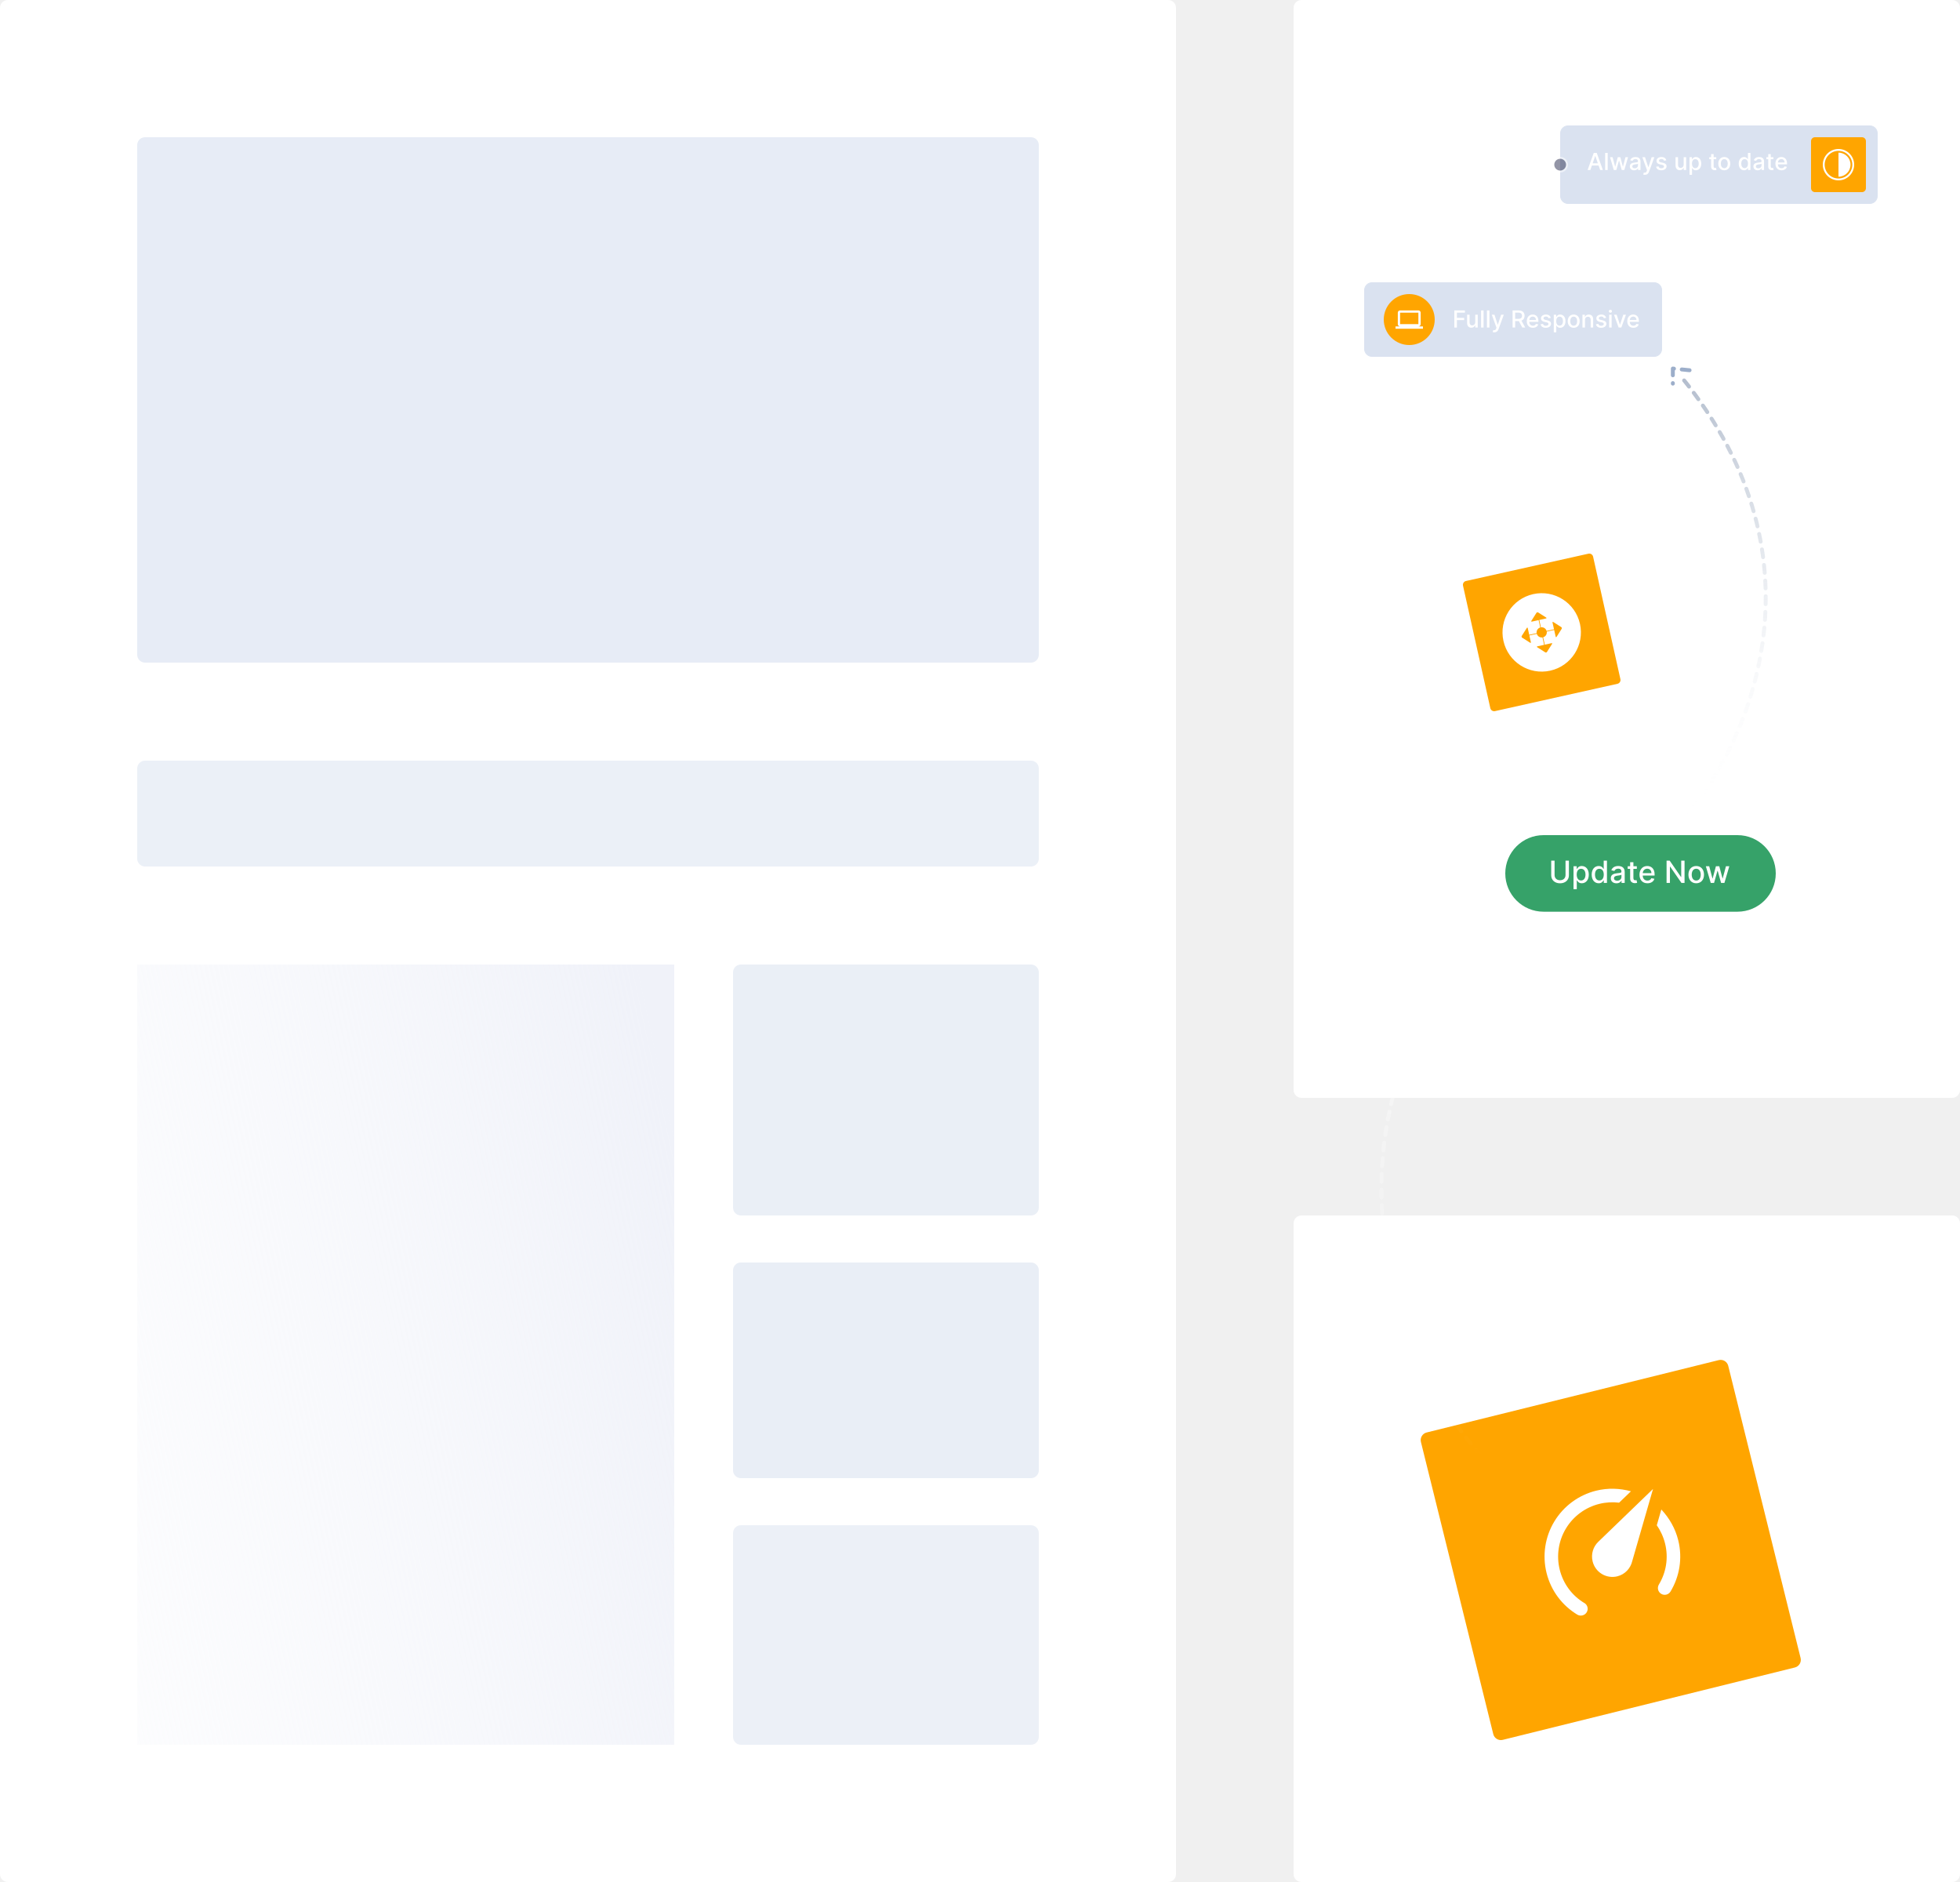
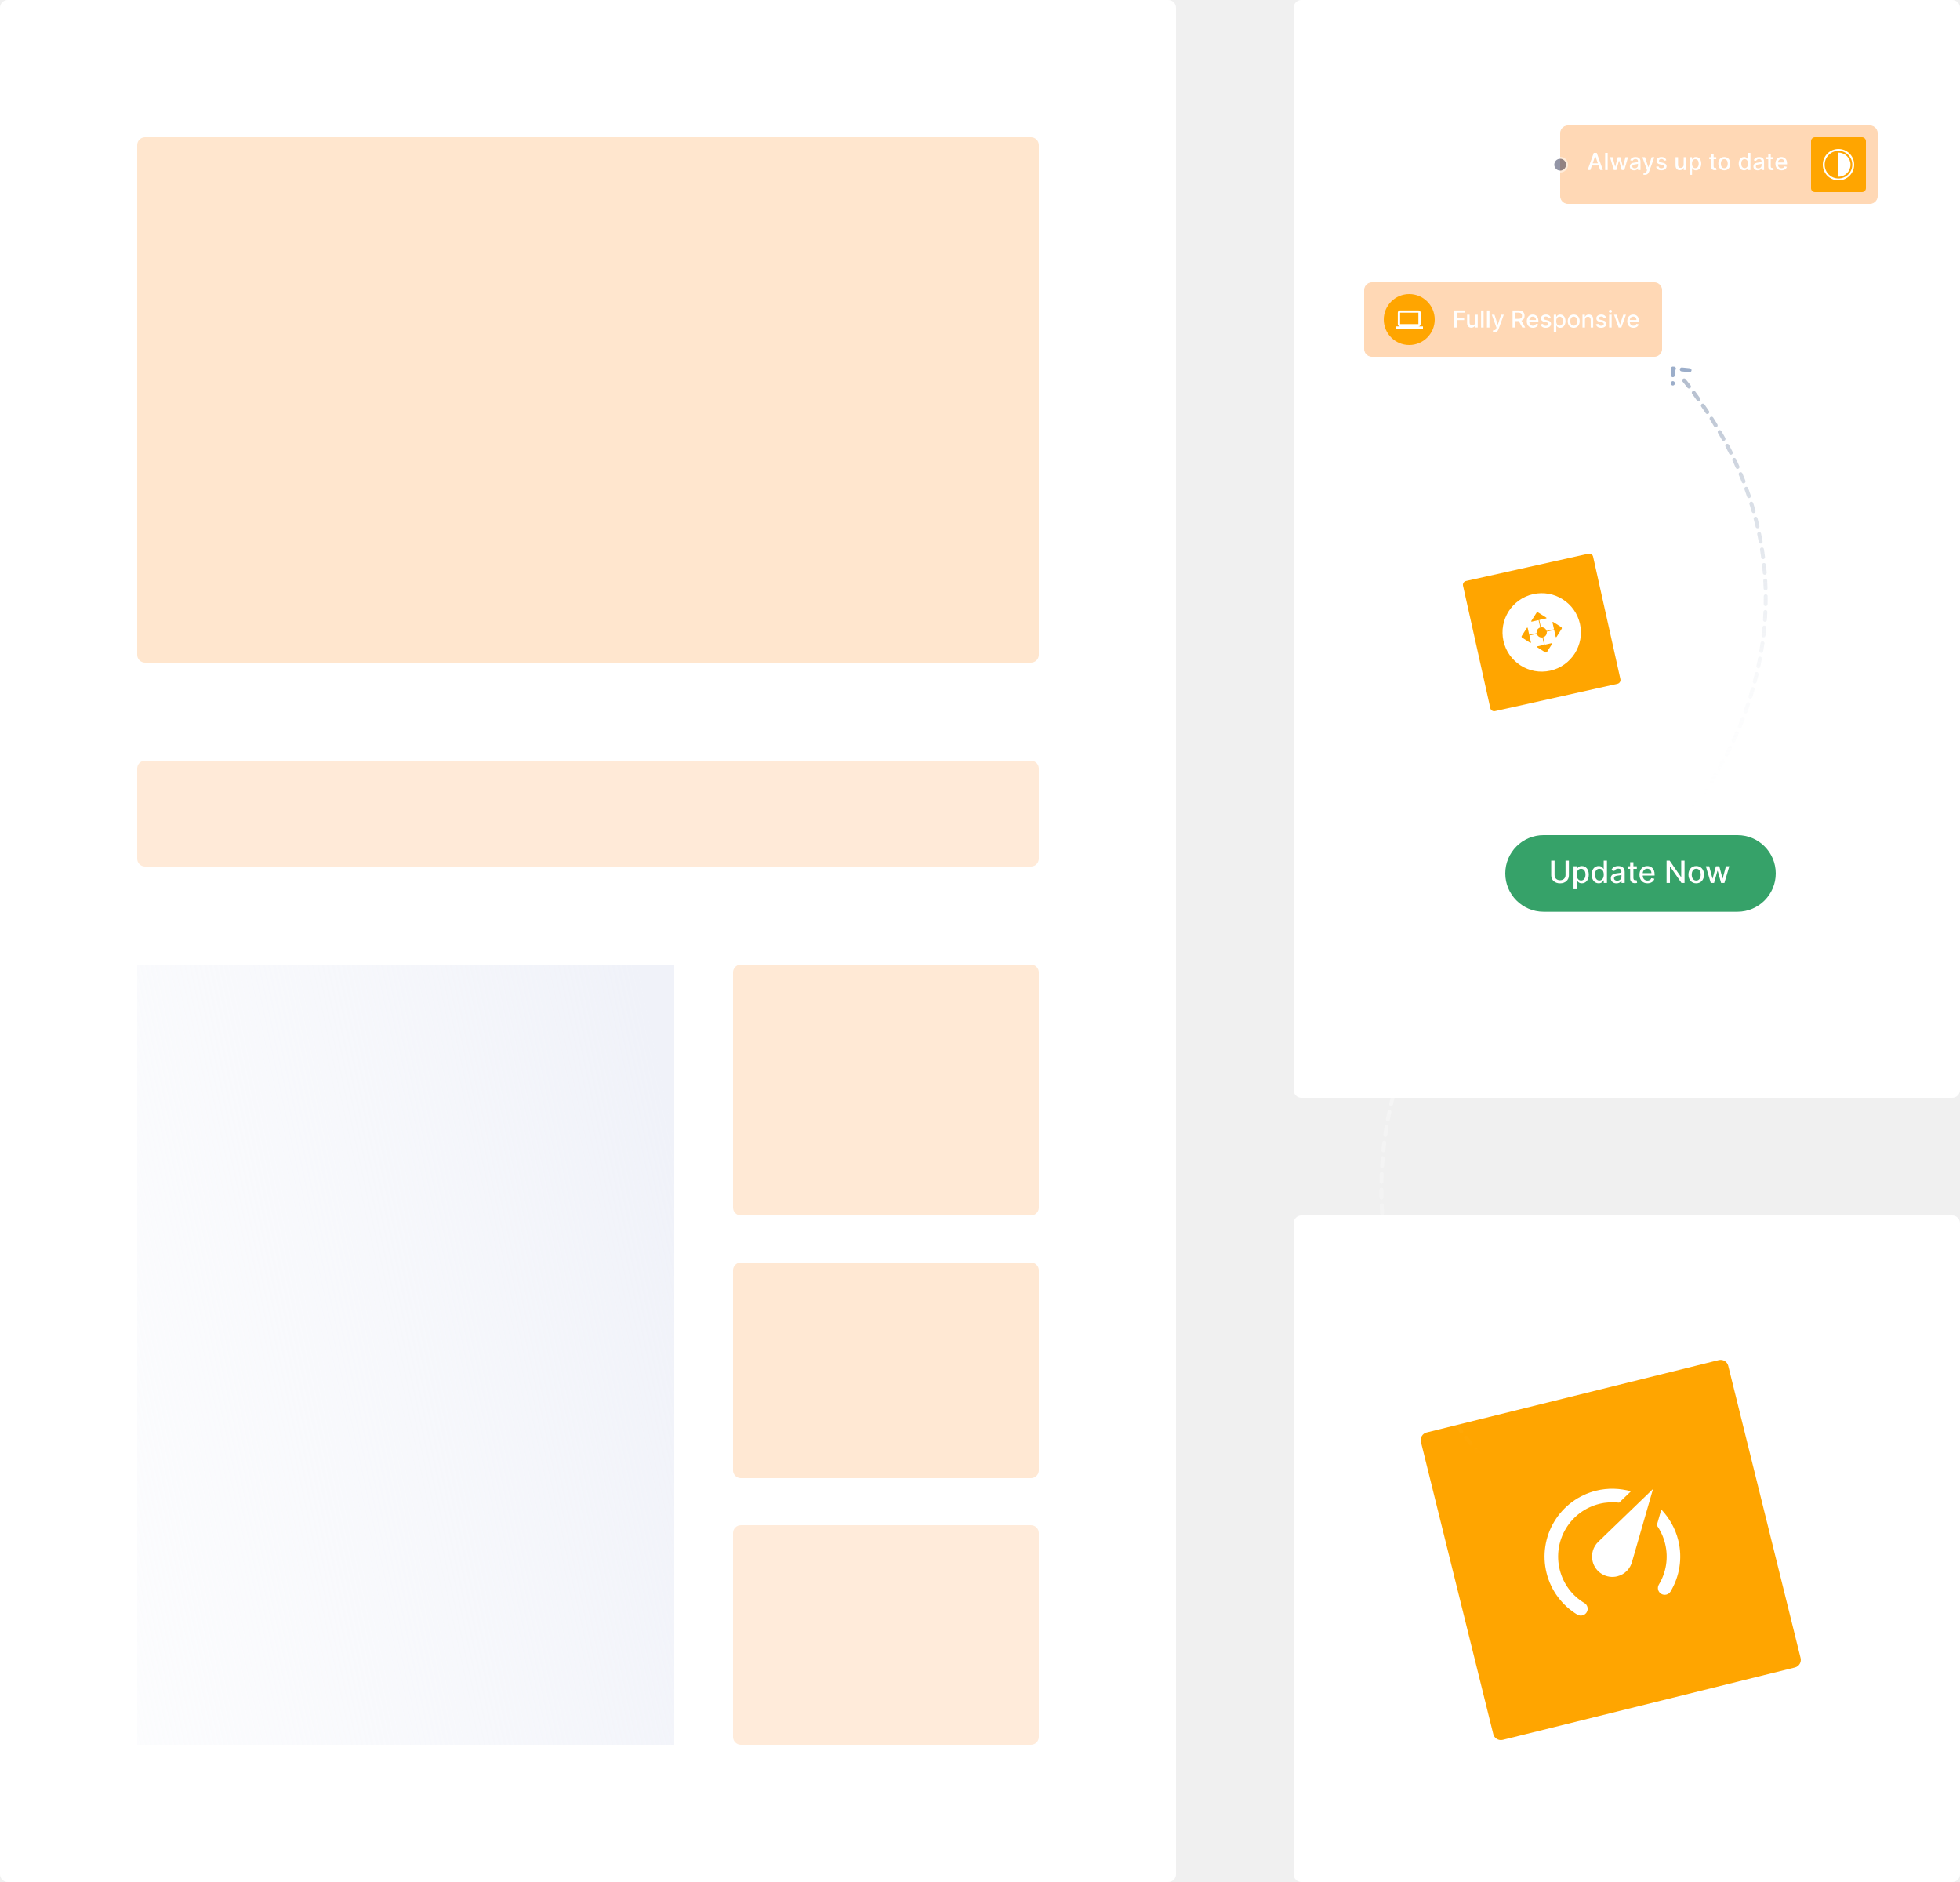
<svg xmlns="http://www.w3.org/2000/svg" width="500" height="480" viewBox="0 0 500 480" fill="none">
  <rect x="330" y="310" width="170" height="170" rx="2" fill="white" />
  <rect x="362" y="365.831" width="80.765" height="80.765" rx="2" transform="rotate(-13.9128 362 365.831)" fill="#FFA500" />
  <path d="M412.572 402.039C411.235 402.37 409.822 402.156 408.643 401.445C407.464 400.734 406.615 399.584 406.284 398.247C405.818 396.366 406.435 394.466 407.718 393.239L421.691 379.757L416.388 398.152C415.956 400.006 414.538 401.552 412.572 402.039ZM407.162 380.2C410.203 379.447 413.25 379.584 416.061 380.349L413.037 383.256C411.434 383.047 409.675 383.144 407.995 383.56C404.43 384.443 401.363 386.705 399.467 389.85C397.571 392.995 397.002 396.764 397.884 400.328C398.804 404.041 401.131 407.03 404.167 408.846L404.183 408.842C405.001 409.335 405.263 410.393 404.77 411.21C404.277 412.028 403.202 412.294 402.389 411.818C398.595 409.531 395.673 405.797 394.525 401.16C393.421 396.705 394.132 391.994 396.502 388.063C398.873 384.132 402.707 381.304 407.162 380.2ZM428.123 392.838C429.271 397.474 428.43 402.14 426.143 405.934C425.646 406.735 424.587 406.997 423.77 406.504C422.952 406.011 422.69 404.953 423.183 404.135C425.016 401.096 425.683 397.383 424.763 393.67C424.347 391.99 423.612 390.389 422.649 389.023L423.808 384.992C425.826 387.166 427.365 389.78 428.123 392.838Z" fill="white" />
  <rect width="300" height="480" rx="2" fill="white" />
-   <rect x="35" y="35" width="230" height="134" rx="2" fill="#DAE2F0" fill-opacity="0.66" />
-   <rect opacity="0.53" x="35" y="194" width="230" height="27" rx="2" fill="#DAE2F0" />
+   <rect x="35" y="35" width="230" height="134" rx="2" fill="#FFD8B5" fill-opacity="0.66" />
+   <rect opacity="0.53" x="35" y="194" width="230" height="27" rx="2" fill="#FFD8B5" />
  <rect x="35" y="246" width="137" height="199" fill="url(#paint0_linear_1028_1032)" />
-   <rect opacity="0.57" x="187" y="246" width="78" height="64" rx="2" fill="#DAE2F0" />
-   <rect opacity="0.6" x="187" y="322" width="78" height="55" rx="2" fill="#DAE2F0" />
-   <rect opacity="0.5" x="187" y="389" width="78" height="56" rx="2" fill="#DAE2F0" />
+   <rect opacity="0.57" x="187" y="246" width="78" height="64" rx="2" fill="#FFD8B5" />
+   <rect opacity="0.6" x="187" y="322" width="78" height="55" rx="2" fill="#FFD8B5" />
+   <rect opacity="0.5" x="187" y="389" width="78" height="56" rx="2" fill="#FFD8B5" />
  <path d="M377.795 371.295C358.482 349.772 331.574 292.451 378.448 235.356" stroke="url(#paint1_linear_1028_1032)" stroke-linecap="round" stroke-linejoin="round" stroke-dasharray="2 2" />
  <path d="M375.753 233.513L380.883 233V237.617" stroke="url(#paint2_linear_1028_1032)" stroke-linecap="round" stroke-linejoin="round" stroke-dasharray="2 2" />
  <rect x="330" width="170" height="280" rx="2" fill="white" />
  <rect x="384" y="213" width="69" height="19.528" rx="9.764" fill="#36A269" />
  <path d="M399.37 219.51V223.177C399.37 223.948 398.838 224.503 397.972 224.503C397.109 224.503 396.574 223.948 396.574 223.177V219.51H395.717V223.246C395.717 224.439 396.61 225.285 397.972 225.285C399.334 225.285 400.23 224.439 400.23 223.246V219.51H399.37Z" fill="white" />
  <path d="M401.41 226.788H402.239V224.528H402.289C402.439 224.8 402.744 225.274 403.521 225.274C404.553 225.274 405.302 224.447 405.302 223.069C405.302 221.687 404.541 220.875 403.512 220.875C402.722 220.875 402.436 221.357 402.289 221.621H402.22V220.93H401.41V226.788ZM402.222 223.06C402.222 222.17 402.611 221.579 403.335 221.579C404.087 221.579 404.464 222.214 404.464 223.06C404.464 223.915 404.075 224.567 403.335 224.567C402.622 224.567 402.222 223.956 402.222 223.06Z" fill="white" />
  <path d="M407.826 225.274C408.602 225.274 408.908 224.8 409.057 224.528H409.127V225.191H409.937V219.51H409.107V221.621H409.057C408.908 221.357 408.625 220.875 407.831 220.875C406.802 220.875 406.045 221.687 406.045 223.069C406.045 224.447 406.791 225.274 407.826 225.274ZM408.009 224.567C407.268 224.567 406.883 223.915 406.883 223.06C406.883 222.214 407.26 221.579 408.009 221.579C408.733 221.579 409.121 222.17 409.121 223.06C409.121 223.956 408.725 224.567 408.009 224.567Z" fill="white" />
  <path d="M412.36 225.285C413.065 225.285 413.462 224.927 413.62 224.608H413.653V225.191H414.463V222.361C414.463 221.121 413.487 220.875 412.81 220.875C412.039 220.875 411.329 221.185 411.051 221.962L411.831 222.139C411.953 221.837 412.263 221.546 412.821 221.546C413.356 221.546 413.631 221.826 413.631 222.309V222.328C413.631 222.63 413.32 222.625 412.555 222.714C411.747 222.808 410.921 223.019 410.921 223.987C410.921 224.825 411.55 225.285 412.36 225.285ZM412.541 224.619C412.072 224.619 411.734 224.408 411.734 223.998C411.734 223.554 412.127 223.396 412.607 223.332C412.876 223.296 413.514 223.224 413.634 223.105V223.654C413.634 224.159 413.231 224.619 412.541 224.619Z" fill="white" />
  <path d="M417.557 220.93H416.683V219.909H415.853V220.93H415.229V221.596H415.853V224.112C415.851 224.886 416.442 225.26 417.096 225.246C417.36 225.243 417.537 225.194 417.634 225.157L417.485 224.472C417.429 224.483 417.326 224.508 417.193 224.508C416.924 224.508 416.683 224.42 416.683 223.94V221.596H417.557V220.93Z" fill="white" />
  <path d="M420.265 225.277C421.194 225.277 421.851 224.819 422.04 224.126L421.255 223.984C421.105 224.386 420.745 224.592 420.273 224.592C419.563 224.592 419.086 224.131 419.064 223.31H422.093V223.016C422.093 221.476 421.172 220.875 420.206 220.875C419.019 220.875 418.237 221.779 418.237 223.088C418.237 224.411 419.008 225.277 420.265 225.277ZM419.066 222.689C419.1 222.084 419.538 221.56 420.212 221.56C420.856 221.56 421.277 222.037 421.28 222.689H419.066Z" fill="white" />
  <path d="M429.732 219.51H428.883V223.682H428.83L425.94 219.51H425.147V225.191H426.004V221.024H426.057L428.944 225.191H429.732V219.51Z" fill="white" />
  <path d="M432.71 225.277C433.912 225.277 434.697 224.397 434.697 223.08C434.697 221.754 433.912 220.875 432.71 220.875C431.509 220.875 430.724 221.754 430.724 223.08C430.724 224.397 431.509 225.277 432.71 225.277ZM432.713 224.58C431.928 224.58 431.562 223.895 431.562 223.077C431.562 222.261 431.928 221.568 432.713 221.568C433.493 221.568 433.859 222.261 433.859 223.077C433.859 223.895 433.493 224.58 432.713 224.58Z" fill="white" />
  <path d="M436.416 225.191H437.26L438.125 222.114H438.189L439.054 225.191H439.9L441.151 220.93H440.294L439.465 224.045H439.423L438.591 220.93H437.734L436.896 224.059H436.855L436.02 220.93H435.163L436.416 225.191Z" fill="white" />
  <path d="M429.313 209C445.373 191.102 467.749 143.437 428.77 95.96" stroke="url(#paint3_linear_1028_1032)" stroke-linecap="round" stroke-linejoin="round" stroke-dasharray="2 2" />
  <path d="M431.011 94.427L426.746 94V97.839" stroke="#9CAECA" stroke-linecap="round" stroke-linejoin="round" stroke-dasharray="2 2" />
  <path d="M425.919 209.551C429.35 203.094 432.466 187.388 417.488 176.228" stroke="url(#paint4_linear_1028_1032)" stroke-width="0.7" stroke-linecap="round" stroke-linejoin="round" stroke-dasharray="2 2" />
-   <rect x="348.1" y="72.1" width="75.8" height="18.8" rx="1.9" fill="#DAE2F0" stroke="#DAE2F0" stroke-width="0.2" />
+   <rect x="348.1" y="72.1" width="75.8" height="18.8" rx="1.9" fill="#FFD8B5" stroke="#FFD8B5" stroke-width="0.2" />
  <path d="M371 83.538H371.658V81.636H373.512V81.071H371.658V79.742H373.706V79.175H371V83.538Z" fill="white" />
  <path d="M376.333 82.181C376.335 82.737 375.921 83.001 375.563 83.001C375.169 83.001 374.896 82.716 374.896 82.271V80.266H374.259V82.347C374.259 83.159 374.705 83.581 375.333 83.581C375.825 83.581 376.16 83.321 376.311 82.972H376.345V83.538H376.972V80.266H376.333V82.181Z" fill="white" />
  <path d="M378.465 79.175H377.828V83.538H378.465V79.175Z" fill="white" />
  <path d="M379.959 79.175H379.322V83.538H379.959V79.175Z" fill="white" />
  <path d="M381.219 84.766C381.745 84.766 382.077 84.491 382.267 83.975L383.62 80.272L382.932 80.266L382.103 82.805H382.069L381.24 80.266H380.558L381.756 83.581L381.677 83.798C381.515 84.233 381.287 84.269 380.938 84.173L380.784 84.695C380.861 84.729 381.027 84.766 381.219 84.766Z" fill="white" />
  <path d="M385.859 83.538H386.518V81.887H387.413C387.428 81.887 387.44 81.887 387.455 81.887L388.342 83.538H389.092L388.124 81.772C388.659 81.574 388.925 81.129 388.925 80.543C388.925 79.739 388.427 79.175 387.415 79.175H385.859V83.538ZM386.518 81.32V79.739H387.344C387.994 79.739 388.263 80.048 388.263 80.543C388.263 81.035 387.994 81.32 387.353 81.32H386.518Z" fill="white" />
  <path d="M391.045 83.604C391.759 83.604 392.264 83.253 392.409 82.72L391.806 82.612C391.691 82.921 391.414 83.078 391.051 83.078C390.506 83.078 390.139 82.724 390.122 82.094H392.449V81.868C392.449 80.685 391.742 80.223 391 80.223C390.088 80.223 389.487 80.918 389.487 81.923C389.487 82.94 390.08 83.604 391.045 83.604ZM390.124 81.617C390.15 81.152 390.487 80.749 391.004 80.749C391.499 80.749 391.823 81.116 391.825 81.617H390.124Z" fill="white" />
  <path d="M395.608 81.065C395.476 80.555 395.078 80.223 394.37 80.223C393.631 80.223 393.107 80.613 393.107 81.192C393.107 81.657 393.388 81.966 394.002 82.102L394.556 82.224C394.871 82.294 395.018 82.435 395.018 82.639C395.018 82.893 394.748 83.091 394.33 83.091C393.949 83.091 393.703 82.927 393.627 82.605L393.011 82.699C393.118 83.278 393.599 83.604 394.334 83.604C395.125 83.604 395.672 83.185 395.672 82.592C395.672 82.13 395.378 81.844 394.777 81.706L394.257 81.587C393.897 81.501 393.742 81.38 393.744 81.158C393.742 80.907 394.015 80.728 394.377 80.728C394.773 80.728 394.956 80.947 395.031 81.167L395.608 81.065Z" fill="white" />
  <path d="M396.373 84.766H397.01V83.029H397.048C397.163 83.238 397.398 83.602 397.994 83.602C398.787 83.602 399.362 82.967 399.362 81.908C399.362 80.847 398.778 80.223 397.988 80.223C397.381 80.223 397.161 80.594 397.048 80.796H396.995V80.266H396.373V84.766ZM396.997 81.902C396.997 81.218 397.295 80.764 397.851 80.764C398.429 80.764 398.719 81.252 398.719 81.902C398.719 82.558 398.42 83.059 397.851 83.059C397.304 83.059 396.997 82.59 396.997 81.902Z" fill="white" />
  <path d="M401.454 83.604C402.377 83.604 402.98 82.929 402.98 81.917C402.98 80.898 402.377 80.223 401.454 80.223C400.532 80.223 399.929 80.898 399.929 81.917C399.929 82.929 400.532 83.604 401.454 83.604ZM401.456 83.07C400.854 83.07 400.572 82.543 400.572 81.915C400.572 81.288 400.854 80.756 401.456 80.756C402.055 80.756 402.336 81.288 402.336 81.915C402.336 82.543 402.055 83.07 401.456 83.07Z" fill="white" />
  <path d="M404.328 81.595C404.328 81.073 404.648 80.775 405.091 80.775C405.523 80.775 405.786 81.058 405.786 81.533V83.538H406.423V81.457C406.423 80.647 405.977 80.223 405.308 80.223C404.816 80.223 404.494 80.451 404.343 80.798H404.303V80.266H403.691V83.538H404.328V81.595Z" fill="white" />
  <path d="M409.729 81.065C409.597 80.555 409.199 80.223 408.491 80.223C407.752 80.223 407.228 80.613 407.228 81.192C407.228 81.657 407.509 81.966 408.123 82.102L408.677 82.224C408.992 82.294 409.139 82.435 409.139 82.639C409.139 82.893 408.869 83.091 408.451 83.091C408.07 83.091 407.825 82.927 407.748 82.605L407.132 82.699C407.239 83.278 407.72 83.604 408.455 83.604C409.246 83.604 409.793 83.185 409.793 82.592C409.793 82.13 409.499 81.844 408.898 81.706L408.379 81.587C408.018 81.501 407.863 81.38 407.865 81.158C407.863 80.907 408.136 80.728 408.498 80.728C408.894 80.728 409.077 80.947 409.152 81.167L409.729 81.065Z" fill="white" />
  <path d="M410.494 83.538H411.131V80.266H410.494V83.538ZM410.816 79.761C411.035 79.761 411.218 79.59 411.218 79.381C411.218 79.173 411.035 79 410.816 79C410.594 79 410.413 79.173 410.413 79.381C410.413 79.59 410.594 79.761 410.816 79.761Z" fill="white" />
  <path d="M414.788 80.266H414.104L413.277 82.784H413.243L412.414 80.266H411.73L412.919 83.538H413.601L414.788 80.266Z" fill="white" />
  <path d="M416.68 83.604C417.393 83.604 417.898 83.253 418.043 82.72L417.44 82.612C417.325 82.921 417.048 83.078 416.686 83.078C416.141 83.078 415.774 82.724 415.757 82.094H418.084V81.868C418.084 80.685 417.376 80.223 416.635 80.223C415.723 80.223 415.122 80.918 415.122 81.923C415.122 82.94 415.714 83.604 416.68 83.604ZM415.759 81.617C415.785 81.152 416.121 80.749 416.639 80.749C417.134 80.749 417.457 81.116 417.46 81.617H415.759Z" fill="white" />
  <circle cx="359.5" cy="81.5" r="6.5" fill="#FFA500" />
  <path d="M357.167 79.75H361.833V82.667H357.167V79.75ZM361.833 83.25C361.988 83.25 362.136 83.189 362.246 83.079C362.355 82.97 362.417 82.822 362.417 82.667V79.75C362.417 79.427 362.154 79.167 361.833 79.167H357.167C356.843 79.167 356.583 79.427 356.583 79.75V82.667C356.583 82.822 356.645 82.97 356.754 83.079C356.864 83.189 357.012 83.25 357.167 83.25H356V83.834H363V83.25H361.833Z" fill="white" />
  <rect x="373" y="148.4" width="34" height="34" rx="1" transform="rotate(-12.5713 373 148.4)" fill="#FFA500" />
  <circle cx="393.293" cy="161.293" r="10" transform="rotate(-12.5713 393.293 161.293)" fill="white" />
  <g clip-path="url(#clip0_1028_1032)">
    <path d="M398.281 159.94L396.256 158.653C396.106 158.557 396.015 158.621 396.054 158.795L396.433 160.496L394.539 160.918C394.355 160.293 393.738 159.901 393.094 160L392.675 158.119L394.375 157.74C394.55 157.701 394.569 157.592 394.418 157.496L392.393 156.21C392.242 156.114 392.043 156.159 391.948 156.309L390.661 158.334C390.565 158.485 390.629 158.575 390.803 158.536L392.504 158.157L392.923 160.037C392.298 160.222 391.905 160.838 392.005 161.482L390.111 161.905L389.732 160.205C389.693 160.031 389.584 160.012 389.489 160.162L388.202 162.188C388.106 162.338 388.151 162.537 388.301 162.633L390.326 163.919C390.477 164.015 390.567 163.952 390.528 163.777L390.149 162.076L392.04 161.654C392.225 162.279 392.842 162.671 393.486 162.572L393.908 164.463L392.208 164.842C392.034 164.881 392.015 164.99 392.165 165.086L394.191 166.372C394.341 166.468 394.54 166.424 394.636 166.273L395.923 164.248C396.018 164.097 395.955 164.007 395.78 164.046L394.082 164.425L393.661 162.535C394.286 162.35 394.678 161.734 394.579 161.09L396.471 160.668L396.85 162.369C396.889 162.543 396.997 162.562 397.093 162.412L398.38 160.386C398.476 160.236 398.432 160.035 398.281 159.94Z" fill="#FFA500" />
  </g>
-   <rect x="398.1" y="32.1" width="80.8" height="19.8" rx="1.9" fill="#DAE2F0" stroke="#DAE2F0" stroke-width="0.2" />
+   <rect x="398.1" y="32.1" width="80.8" height="19.8" rx="1.9" fill="#FFD8B5" stroke="#FFD8B5" stroke-width="0.2" />
  <rect x="462" y="35" width="14" height="14" rx="1" fill="#FFA500" />
  <path d="M468.998 38C466.791 38 465 39.791 465 41.998C465 44.209 466.791 46 468.998 46C471.209 46 473 44.209 473 41.998C473 39.791 471.209 38 468.998 38ZM469 45.524C467.054 45.524 465.476 43.946 465.476 42C465.476 40.054 467.054 38.476 469 38.476C470.946 38.476 472.524 40.054 472.524 42C472.524 43.946 470.946 45.524 469 45.524ZM469 38.928V45.069C470.694 45.069 472.071 43.692 472.071 41.998C472.071 40.308 470.694 38.928 469 38.928Z" fill="white" />
  <path d="M405.699 43.364L406.099 42.209H407.804L408.202 43.364H408.901L407.331 39H406.57L405 43.364H405.699ZM406.291 41.655L406.935 39.793H406.969L407.612 41.655H406.291Z" fill="white" />
  <path d="M410.117 39H409.48V43.364H410.117V39Z" fill="white" />
  <path d="M411.684 43.364H412.332L412.996 41.001H413.045L413.71 43.364H414.36L415.321 40.091H414.663L414.026 42.484H413.994L413.354 40.091H412.696L412.053 42.494H412.021L411.379 40.091H410.721L411.684 43.364Z" fill="white" />
  <path d="M416.878 43.436C417.419 43.436 417.724 43.161 417.845 42.916H417.871V43.364H418.493V41.19C418.493 40.238 417.743 40.048 417.223 40.048C416.631 40.048 416.085 40.287 415.872 40.883L416.471 41.02C416.565 40.788 416.803 40.564 417.232 40.564C417.643 40.564 417.854 40.779 417.854 41.15V41.165C417.854 41.397 417.615 41.393 417.027 41.461C416.407 41.533 415.772 41.695 415.772 42.439C415.772 43.082 416.256 43.436 416.878 43.436ZM417.017 42.925C416.656 42.925 416.396 42.763 416.396 42.447C416.396 42.106 416.699 41.985 417.068 41.936C417.274 41.908 417.764 41.853 417.856 41.761V42.183C417.856 42.571 417.547 42.925 417.017 42.925Z" fill="white" />
  <path d="M419.627 44.591C420.153 44.591 420.486 44.316 420.675 43.8L422.028 40.097L421.34 40.091L420.511 42.631H420.477L419.648 40.091H418.967L420.164 43.406L420.085 43.624C419.923 44.058 419.695 44.094 419.346 43.999L419.192 44.521C419.269 44.555 419.435 44.591 419.627 44.591Z" fill="white" />
  <path d="M425.081 40.89C424.949 40.381 424.551 40.048 423.843 40.048C423.104 40.048 422.58 40.438 422.58 41.018C422.58 41.482 422.861 41.791 423.475 41.928L424.029 42.049C424.344 42.119 424.491 42.26 424.491 42.465C424.491 42.718 424.22 42.916 423.803 42.916C423.421 42.916 423.176 42.752 423.1 42.43L422.484 42.524C422.59 43.104 423.072 43.43 423.807 43.43C424.597 43.43 425.145 43.01 425.145 42.418C425.145 41.955 424.851 41.67 424.25 41.531L423.73 41.412C423.37 41.327 423.215 41.205 423.217 40.984C423.215 40.732 423.487 40.553 423.85 40.553C424.246 40.553 424.429 40.773 424.504 40.992L425.081 40.89Z" fill="white" />
  <path d="M429.507 42.006C429.509 42.562 429.095 42.827 428.737 42.827C428.343 42.827 428.07 42.541 428.07 42.096V40.091H427.433V42.173C427.433 42.984 427.879 43.406 428.507 43.406C428.999 43.406 429.334 43.146 429.485 42.797H429.519V43.364H430.146V40.091H429.507V42.006Z" fill="white" />
  <path d="M431.002 44.591H431.639V42.854H431.677C431.792 43.063 432.027 43.428 432.623 43.428C433.416 43.428 433.991 42.793 433.991 41.734C433.991 40.673 433.407 40.048 432.617 40.048C432.01 40.048 431.79 40.419 431.677 40.621H431.624V40.091H431.002V44.591ZM431.626 41.727C431.626 41.043 431.924 40.59 432.48 40.59C433.058 40.59 433.348 41.077 433.348 41.727C433.348 42.383 433.049 42.884 432.48 42.884C431.933 42.884 431.626 42.416 431.626 41.727Z" fill="white" />
  <path d="M437.82 40.091H437.149V39.307H436.512V40.091H436.033V40.602H436.512V42.535C436.51 43.129 436.964 43.417 437.467 43.406C437.669 43.404 437.806 43.366 437.88 43.338L437.765 42.812C437.722 42.82 437.644 42.84 437.541 42.84C437.335 42.84 437.149 42.771 437.149 42.403V40.602H437.82V40.091Z" fill="white" />
  <path d="M439.869 43.43C440.791 43.43 441.394 42.754 441.394 41.742C441.394 40.724 440.791 40.048 439.869 40.048C438.946 40.048 438.343 40.724 438.343 41.742C438.343 42.754 438.946 43.43 439.869 43.43ZM439.871 42.895C439.268 42.895 438.987 42.369 438.987 41.74C438.987 41.114 439.268 40.581 439.871 40.581C440.469 40.581 440.751 41.114 440.751 41.74C440.751 42.369 440.469 42.895 439.871 42.895Z" fill="white" />
  <path d="M444.918 43.428C445.515 43.428 445.749 43.063 445.864 42.854H445.918V43.364H446.54V39H445.903V40.621H445.864C445.749 40.419 445.532 40.048 444.923 40.048C444.132 40.048 443.55 40.673 443.55 41.734C443.55 42.793 444.124 43.428 444.918 43.428ZM445.059 42.884C444.49 42.884 444.194 42.383 444.194 41.727C444.194 41.077 444.484 40.59 445.059 40.59C445.615 40.59 445.913 41.043 445.913 41.727C445.913 42.416 445.609 42.884 445.059 42.884Z" fill="white" />
  <path d="M448.401 43.436C448.943 43.436 449.247 43.161 449.369 42.916H449.394V43.364H450.017V41.19C450.017 40.238 449.267 40.048 448.747 40.048C448.154 40.048 447.609 40.287 447.396 40.883L447.994 41.02C448.088 40.788 448.327 40.564 448.755 40.564C449.166 40.564 449.377 40.779 449.377 41.15V41.165C449.377 41.397 449.139 41.393 448.551 41.461C447.931 41.533 447.296 41.695 447.296 42.439C447.296 43.082 447.779 43.436 448.401 43.436ZM448.54 42.925C448.18 42.925 447.92 42.763 447.92 42.447C447.92 42.106 448.222 41.985 448.591 41.936C448.798 41.908 449.288 41.853 449.379 41.761V42.183C449.379 42.571 449.07 42.925 448.54 42.925Z" fill="white" />
  <path d="M452.393 40.091H451.722V39.307H451.085V40.091H450.605V40.602H451.085V42.535C451.082 43.129 451.536 43.417 452.039 43.406C452.241 43.404 452.378 43.366 452.452 43.338L452.337 42.812C452.295 42.82 452.216 42.84 452.114 42.84C451.907 42.84 451.722 42.771 451.722 42.403V40.602H452.393V40.091Z" fill="white" />
  <path d="M454.473 43.43C455.187 43.43 455.692 43.078 455.836 42.545L455.233 42.437C455.118 42.746 454.841 42.903 454.479 42.903C453.934 42.903 453.567 42.55 453.55 41.919H455.877V41.693C455.877 40.511 455.17 40.048 454.428 40.048C453.516 40.048 452.915 40.743 452.915 41.749C452.915 42.765 453.508 43.43 454.473 43.43ZM453.552 41.442C453.578 40.977 453.915 40.575 454.432 40.575C454.927 40.575 455.251 40.941 455.253 41.442H453.552Z" fill="white" />
  <circle opacity="0.5" cx="398" cy="42" r="1.75" fill="#282C4D" stroke="white" stroke-width="0.5" />
  <line x1="347" y1="41.75" x2="396" y2="41.75" stroke="url(#paint5_linear_1028_1032)" stroke-width="0.5" />
  <defs>
    <linearGradient id="paint0_linear_1028_1032" x1="156.747" y1="216.683" x2="-149.033" y2="282.186" gradientUnits="userSpaceOnUse">
      <stop stop-color="#F0F2F9" />
      <stop offset="1" stop-color="white" stop-opacity="0" />
    </linearGradient>
    <linearGradient id="paint1_linear_1028_1032" x1="374.3" y1="234.975" x2="361.897" y2="369.833" gradientUnits="userSpaceOnUse">
      <stop stop-color="white" stop-opacity="0.48" />
      <stop offset="1" stop-color="white" stop-opacity="0" />
    </linearGradient>
    <linearGradient id="paint2_linear_1028_1032" x1="378.318" y1="233" x2="378.318" y2="237.617" gradientUnits="userSpaceOnUse">
      <stop stop-color="white" stop-opacity="0.55" />
      <stop offset="1" stop-color="white" stop-opacity="0.62" />
    </linearGradient>
    <linearGradient id="paint3_linear_1028_1032" x1="432.22" y1="95.642" x2="442.533" y2="207.784" gradientUnits="userSpaceOnUse">
      <stop stop-color="#5F7597" stop-opacity="0.48" />
      <stop offset="1" stop-color="white" stop-opacity="0" />
    </linearGradient>
    <linearGradient id="paint4_linear_1028_1032" x1="418.483" y1="175.882" x2="429.732" y2="208.225" gradientUnits="userSpaceOnUse">
      <stop stop-color="white" stop-opacity="0.48" />
      <stop offset="1" stop-color="white" stop-opacity="0" />
    </linearGradient>
    <linearGradient id="paint5_linear_1028_1032" x1="396" y1="42" x2="359.25" y2="42" gradientUnits="userSpaceOnUse">
      <stop stop-color="white" stop-opacity="0.28" />
      <stop offset="1" stop-color="white" stop-opacity="0" />
    </linearGradient>
    <clipPath id="clip0_1028_1032">
      <rect width="12" height="12" fill="white" transform="translate(386.13 156.742) rotate(-12.5713)" />
    </clipPath>
  </defs>
</svg>
